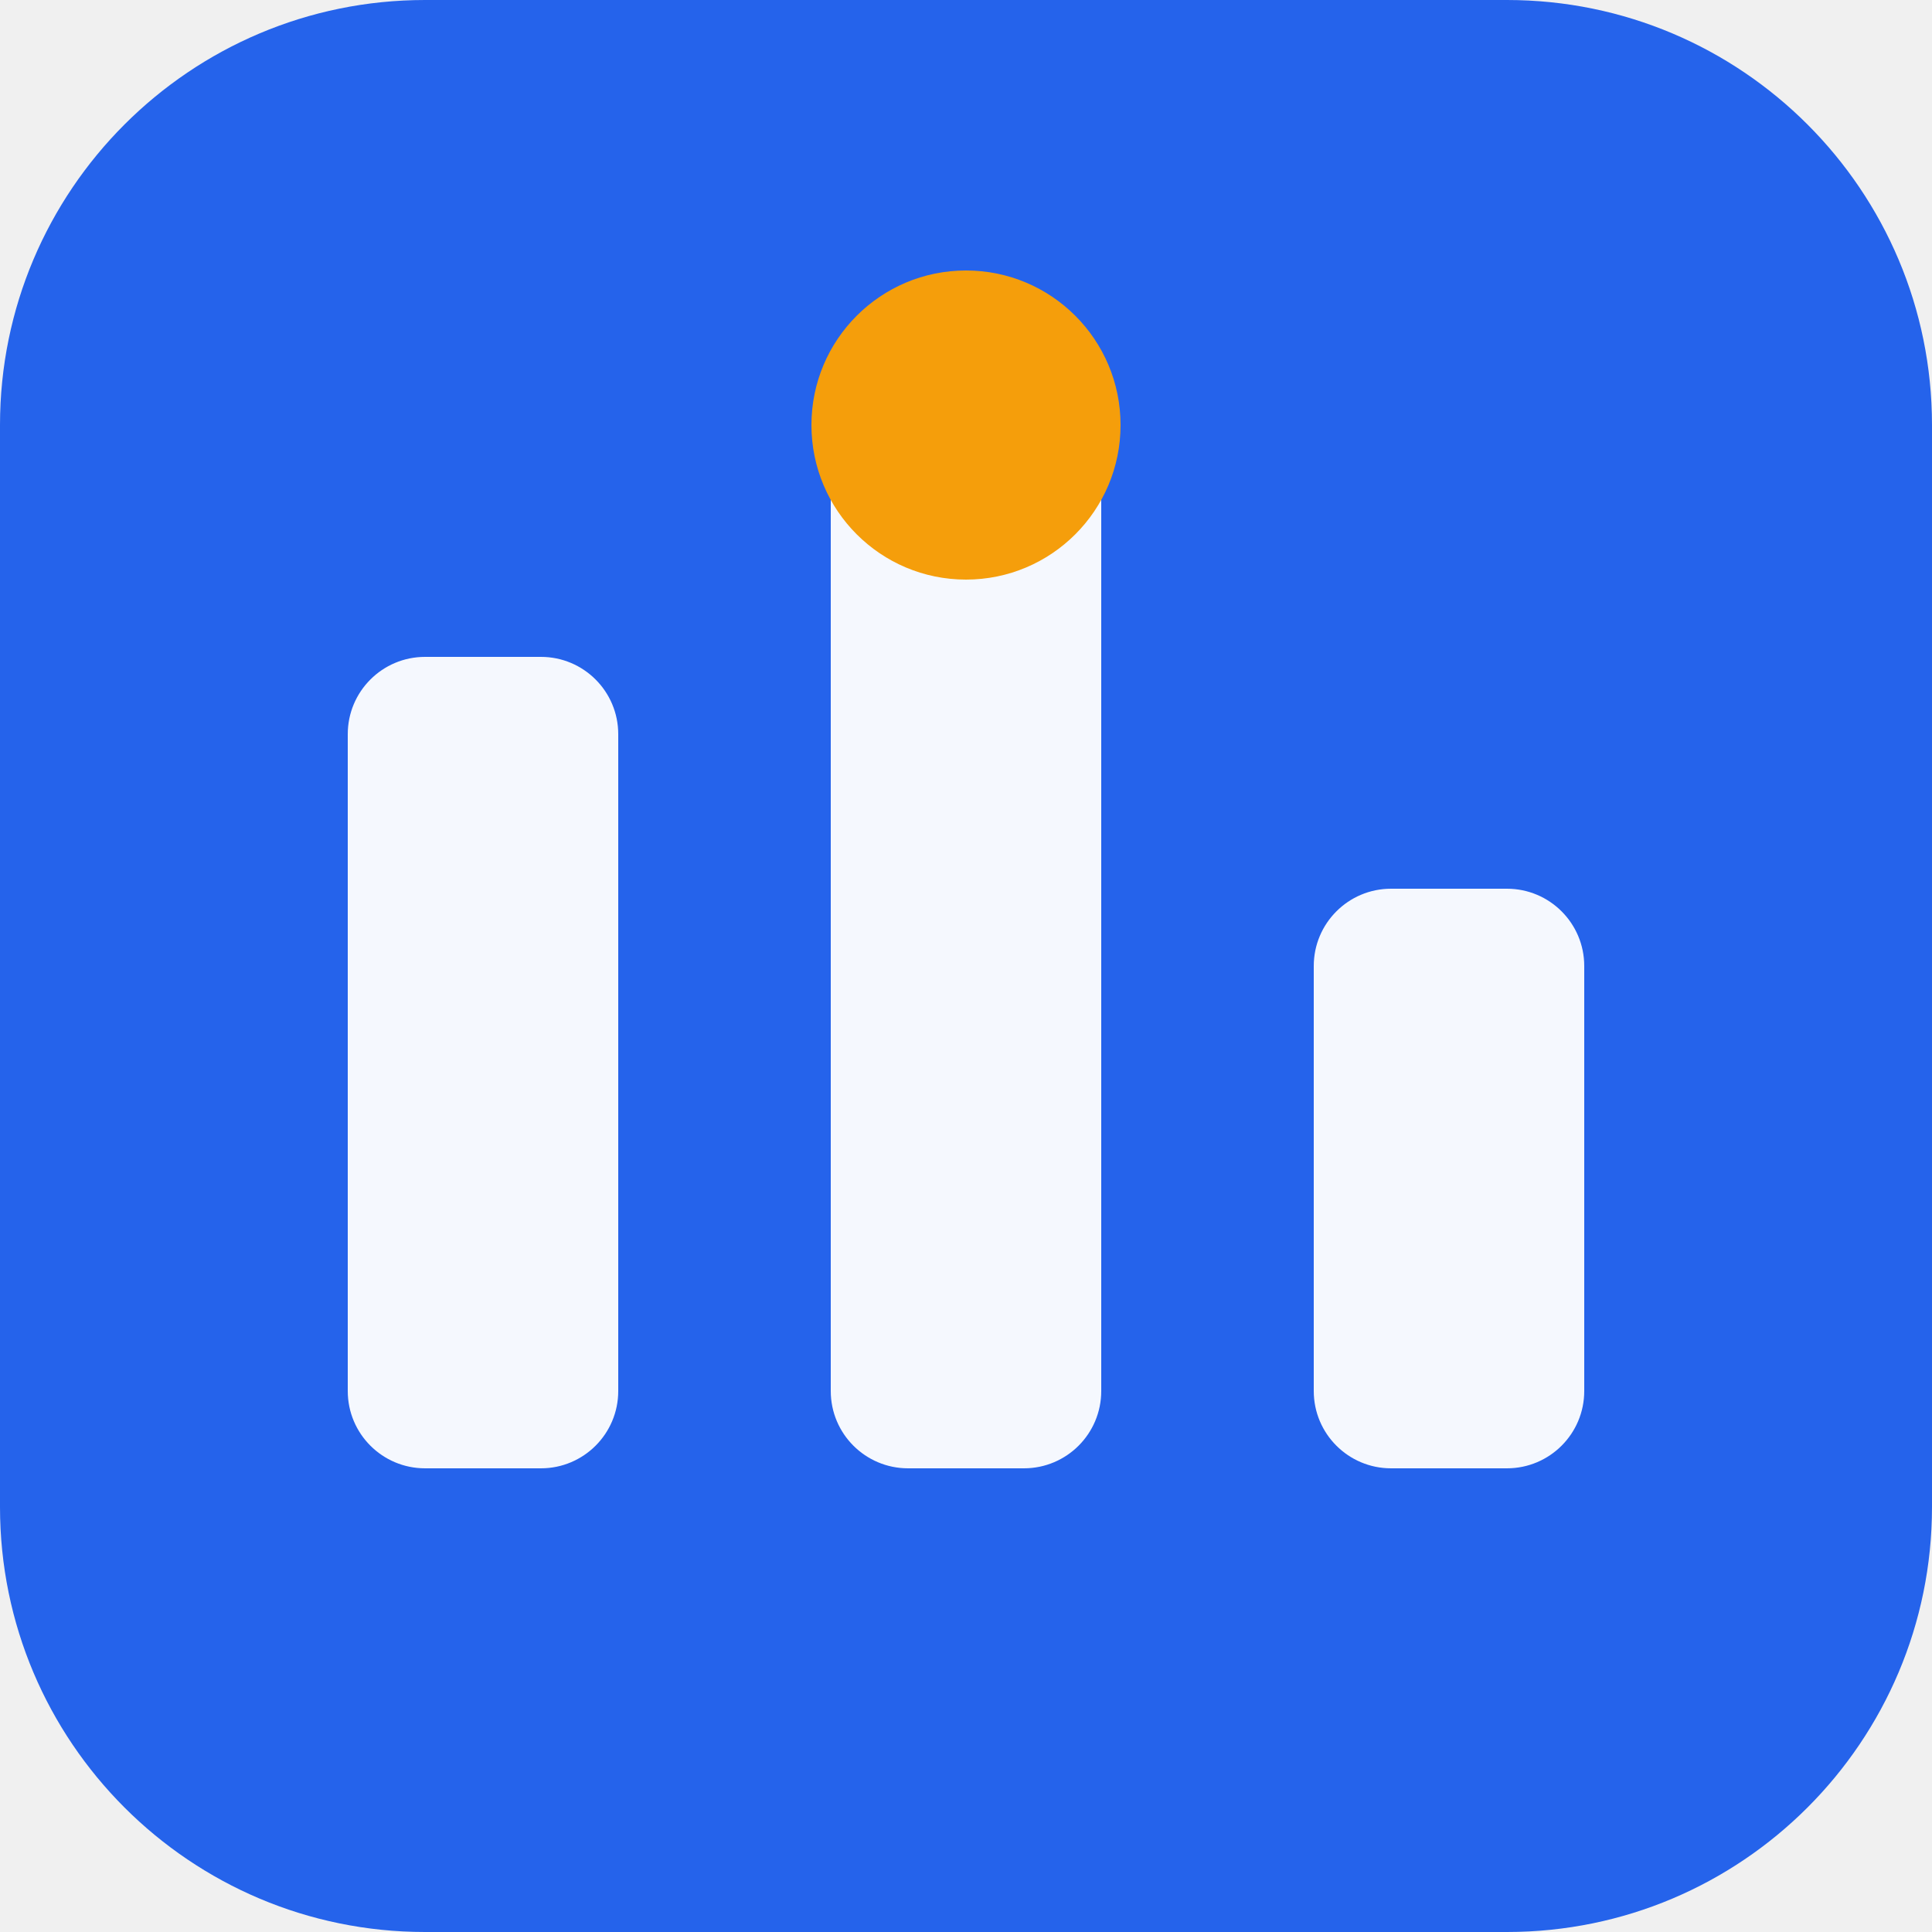
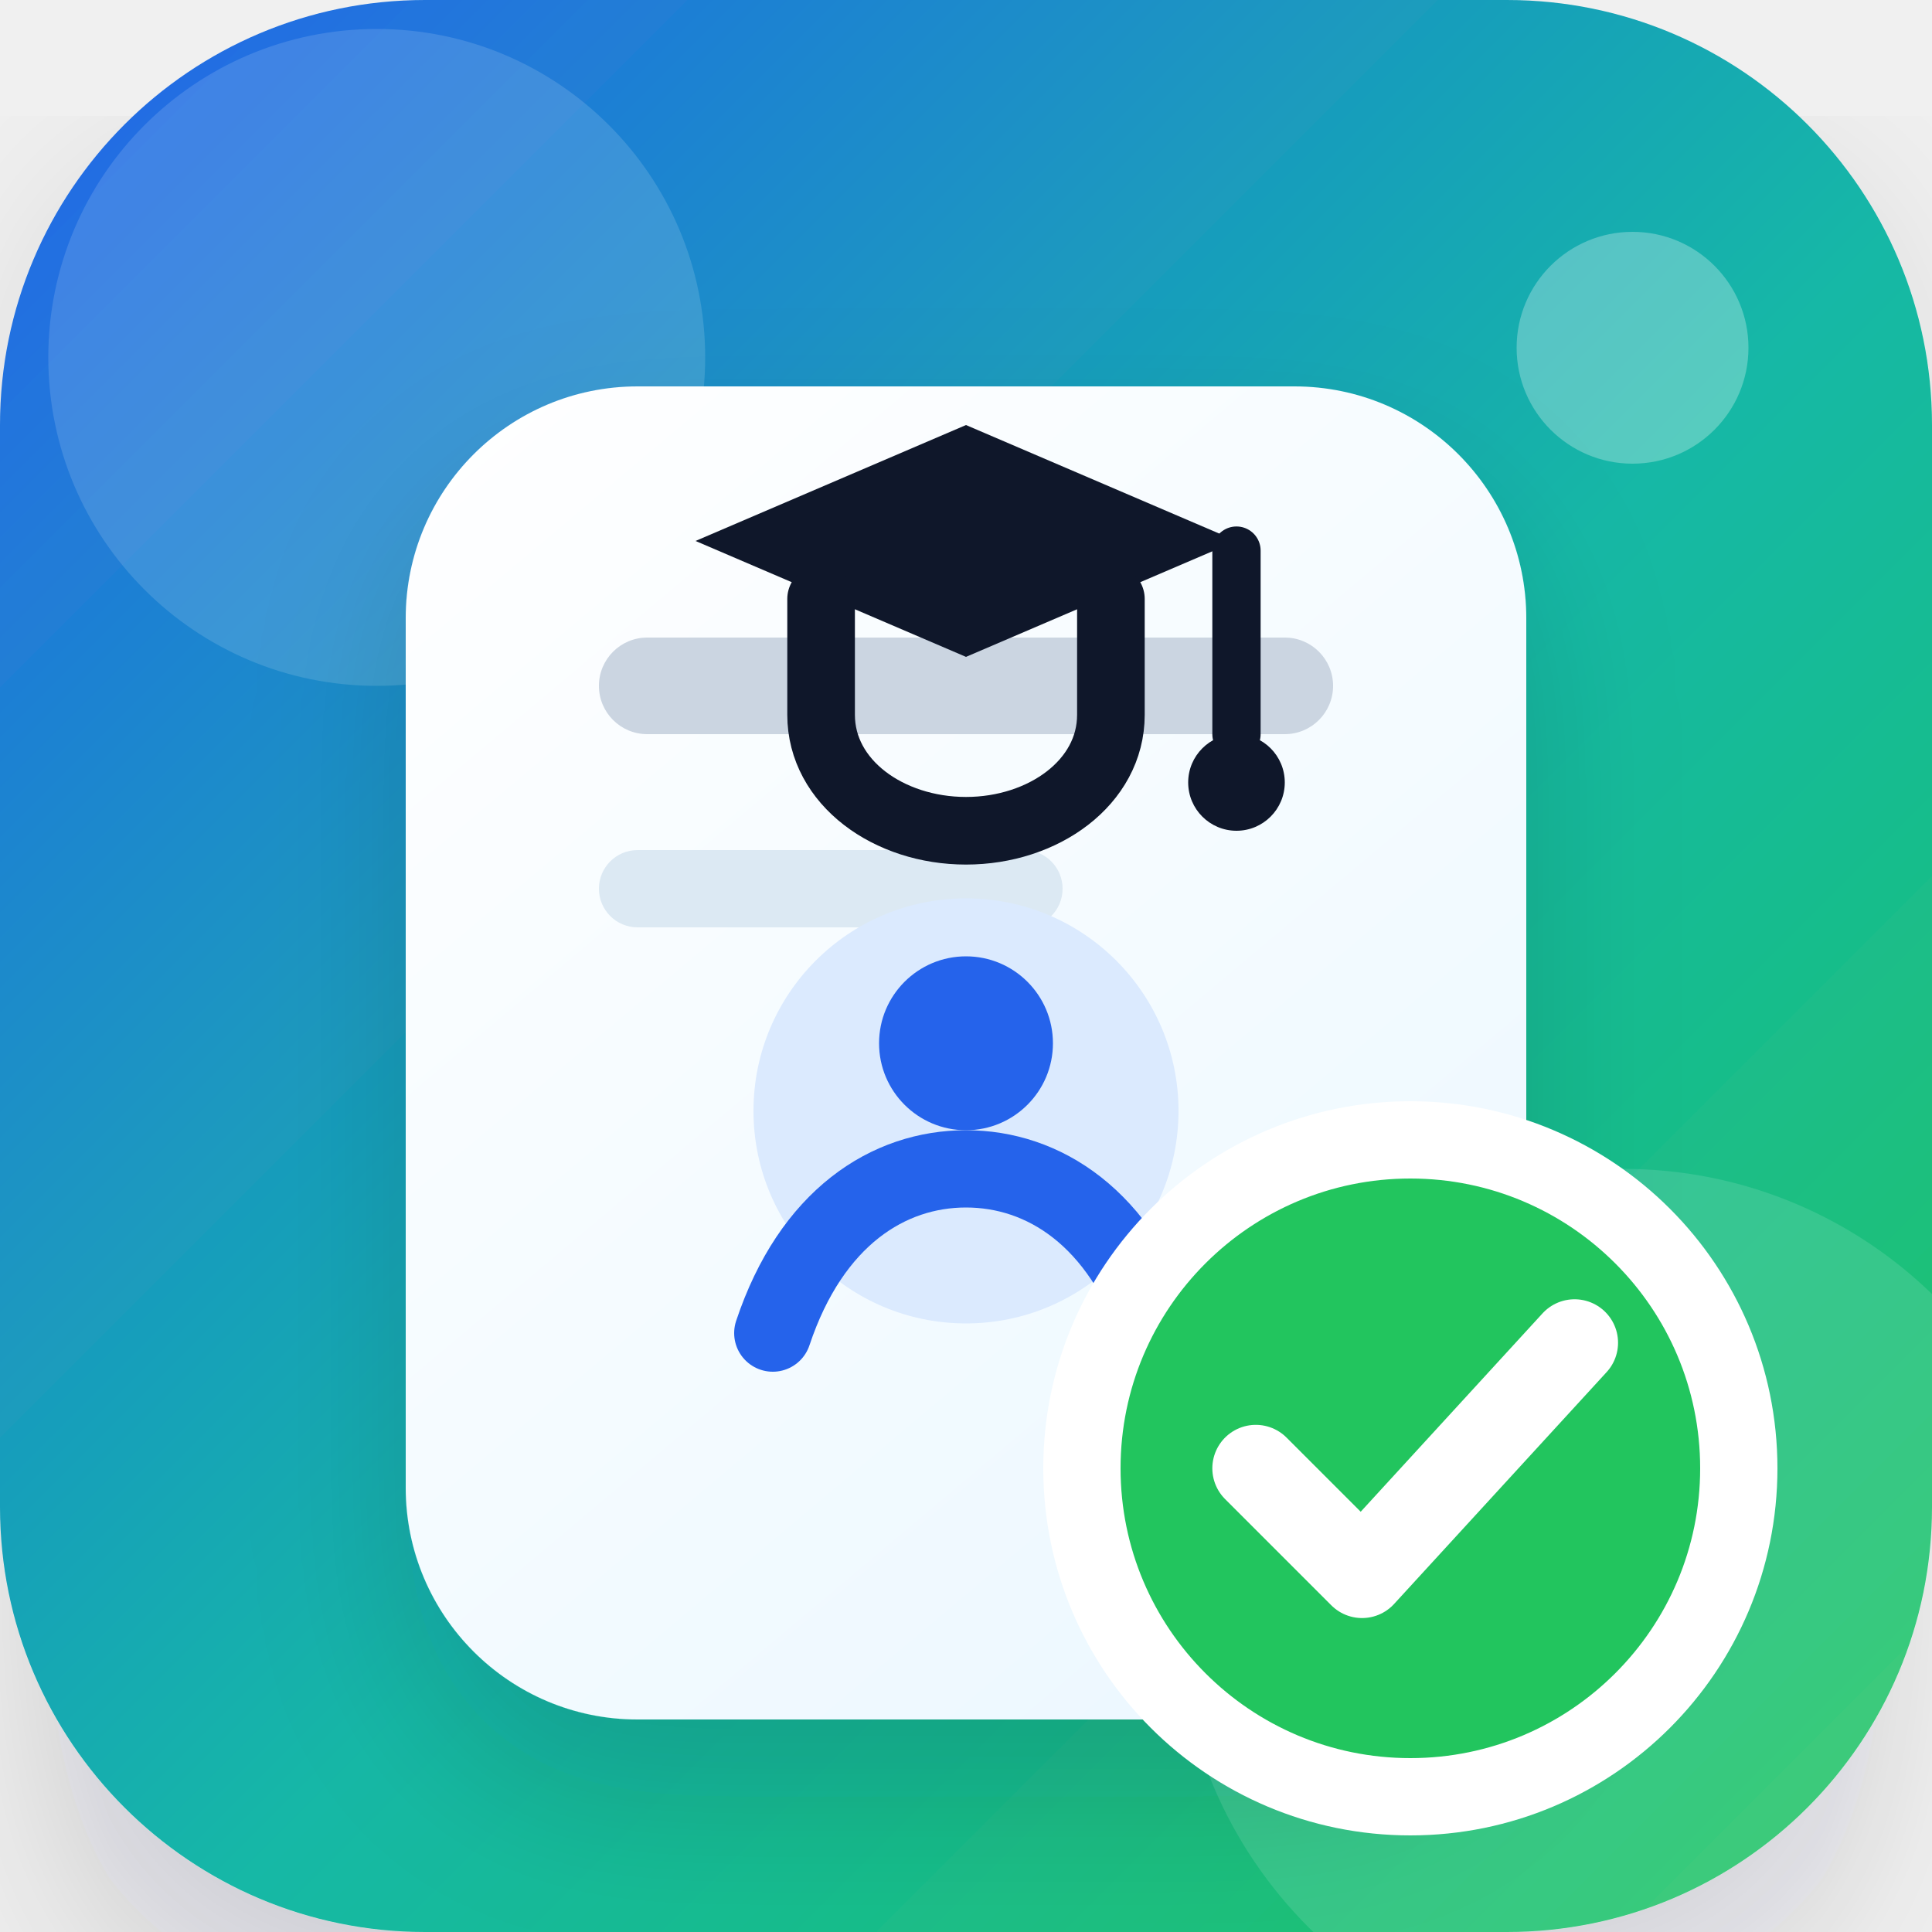
- <svg xmlns="http://www.w3.org/2000/svg" viewBox="0 0 100 100" width="100" height="100">
-   <rect width="100" height="100" rx="22" ry="22" fill="#2563EB" />
-   <rect x="18" y="34" width="14" height="42" rx="4" fill="white" opacity="0.95" />
-   <rect x="43" y="22" width="14" height="54" rx="4" fill="white" opacity="0.95" />
-   <rect x="68" y="46" width="14" height="30" rx="4" fill="white" opacity="0.95" />
-   <circle cx="50" cy="22" r="8" fill="#F59E0B" />
+ <svg xmlns="http://www.w3.org/2000/svg" width="200" height="200" viewBox="0 0 200 200" fill="none">
+   <defs>
+     <linearGradient id="bg" x1="0" y1="0" x2="200" y2="200" gradientUnits="userSpaceOnUse">
+       <stop stop-color="#2563EB" />
+       <stop offset="0.55" stop-color="#14B8A6" />
+       <stop offset="1" stop-color="#22C55E" />
+     </linearGradient>
+     <linearGradient id="card" x1="42" y1="40" x2="158" y2="178" gradientUnits="userSpaceOnUse">
+       <stop stop-color="#FFFFFF" />
+       <stop offset="1" stop-color="#EAF7FF" />
+     </linearGradient>
+     <filter id="shadow" x="-30%" y="-30%" width="160%" height="160%">
+       <feDropShadow dx="0" dy="12" stdDeviation="12" flood-color="#0F172A" flood-opacity="0.16" />
+     </filter>
+     <filter id="softShadow" x="-30%" y="-30%" width="160%" height="160%">
+       <feDropShadow dx="0" dy="8" stdDeviation="8" flood-color="#0F172A" flood-opacity="0.14" />
+     </filter>
+   </defs>
+   <rect x="0" y="0" width="200" height="200" rx="44" fill="url(#bg)" filter="url(#shadow)" />
+   <circle cx="39" cy="37" r="34" fill="white" fill-opacity="0.14" />
+   <circle cx="168" cy="167" r="46" fill="white" fill-opacity="0.12" />
+   <circle cx="169" cy="36" r="12" fill="white" fill-opacity="0.28" />
+   <rect x="42" y="40" width="116" height="138" rx="24" fill="url(#card)" filter="url(#softShadow)" />
+   <rect x="62" y="66" width="76" height="10" rx="5" fill="#CBD5E1" />
+   <rect x="62" y="88" width="48" height="8" rx="4" fill="#DCE9F3" />
+   <circle cx="100" cy="115" r="22" fill="#DBEAFE" />
+   <circle cx="100" cy="108" r="9" fill="#2563EB" />
+   <path d="M80 138C84 126 92 121 100 121C108 121 116 126 120 138" stroke="#2563EB" stroke-width="8" stroke-linecap="round" />
+   <path d="M72 56L100 44L128 56L100 68L72 56Z" fill="#0F172A" />
+   <path d="M85 62V74C85 81 92 86 100 86C108 86 115 81 115 74V62" stroke="#0F172A" stroke-width="7" stroke-linecap="round" />
+   <path d="M128 57V76" stroke="#0F172A" stroke-width="5" stroke-linecap="round" />
+   <circle cx="128" cy="81" r="5" fill="#0F172A" />
+   <circle cx="146" cy="152" r="34" fill="#22C55E" stroke="white" stroke-width="8" />
+   <path d="M130 152L141 163L163 139" stroke="white" stroke-width="9" stroke-linecap="round" stroke-linejoin="round" />
</svg>
